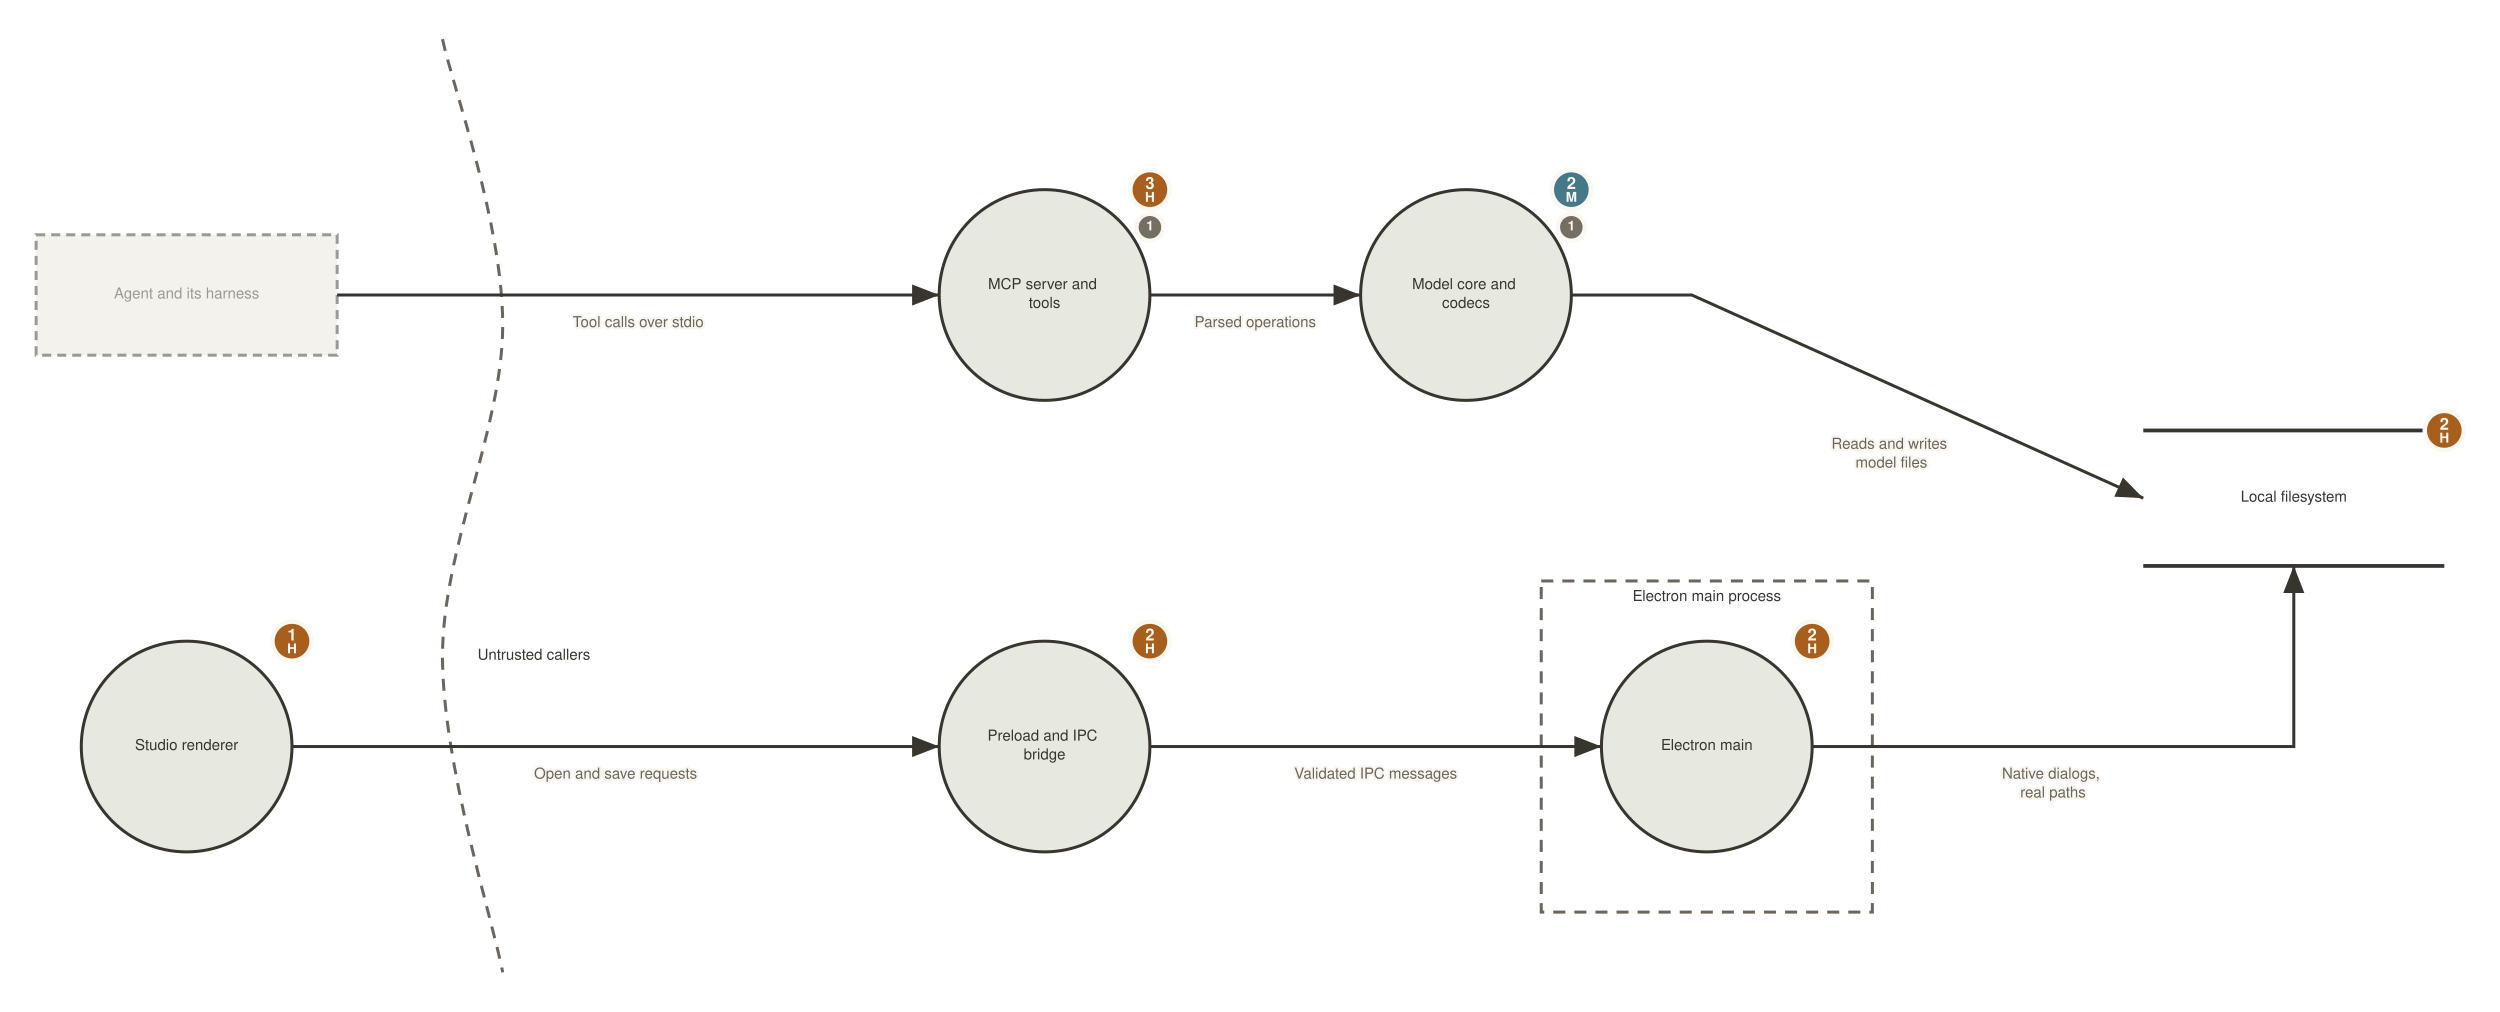
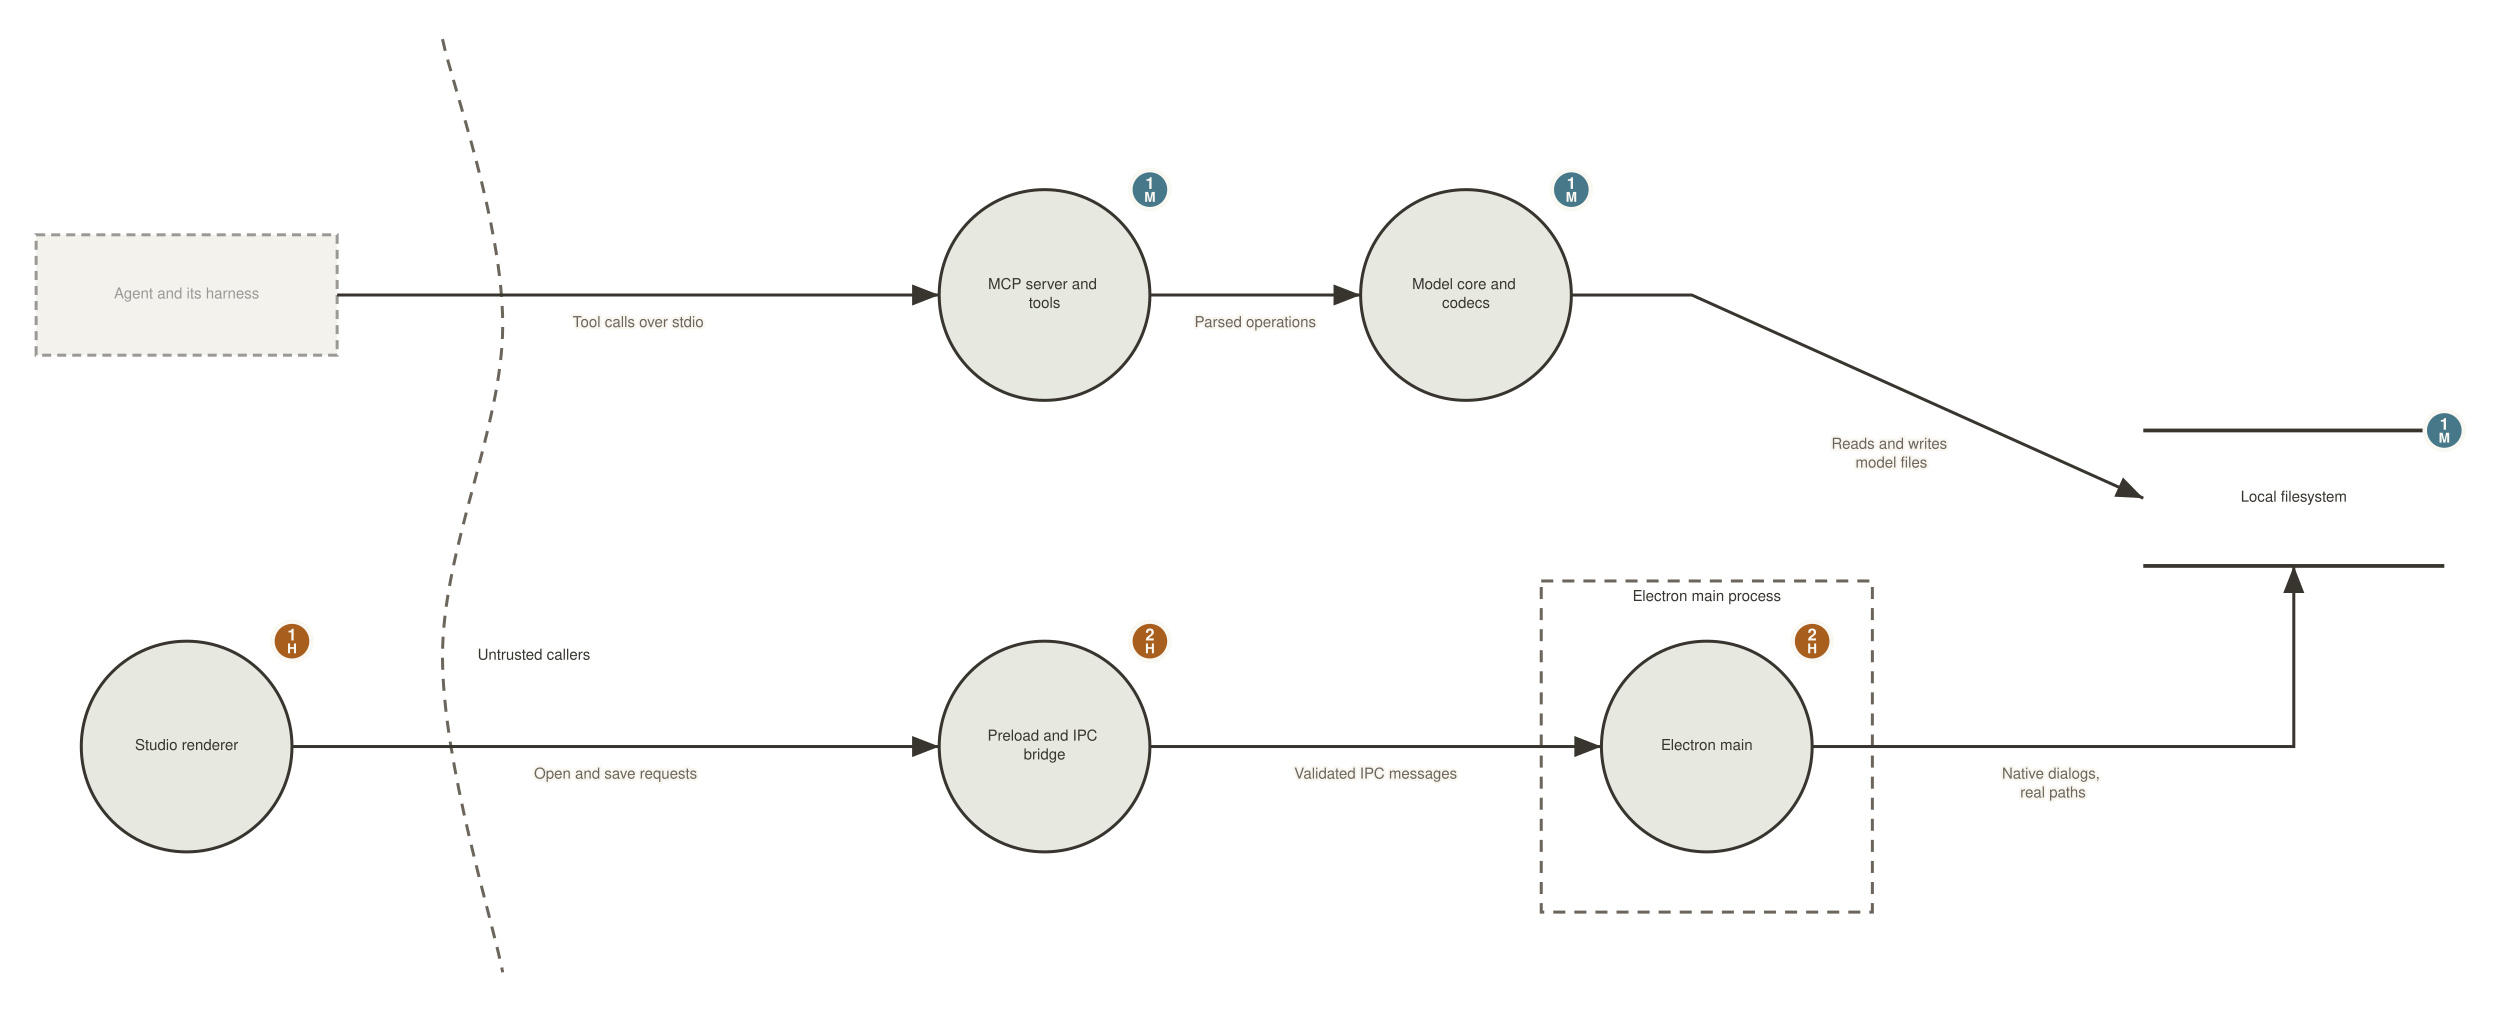
<svg xmlns="http://www.w3.org/2000/svg" viewBox="6 34 1661 672">
  <style>.pn-element {
  font-family: 'Helvetica Neue', Helvetica, Arial, sans-serif;
}
.pn-shape {
  fill: #FAF8F2;
  stroke: #38342E;
  stroke-width: 2;
}
.pn-actor {
  fill: #EAE5DA;
}
.pn-process {
  fill: #E7E9E1;
}
.pn-store {
  fill: none;
  stroke-width: 2.5;
}
.pn-boundary-box,
.pn-boundary-curve {
  fill: none;
  stroke: #6B655C;
  stroke-width: 2;
  stroke-dasharray: 8 6;
}
.pn-out-of-scope {
  opacity: 0.5;
}
.pn-out-of-scope .pn-shape {
  stroke-dasharray: 6 4;
}
.pn-label {
  fill: #38342E;
  font-size: 10px;
  font-weight: 500;
  text-anchor: middle;
  dominant-baseline: central;
}
.pn-note {
  fill: #6B655C;
  font-size: 12px;
  text-anchor: middle;
  dominant-baseline: central;
}
.pn-flow {
  fill: none;
}
.pn-flow-arrow {
  fill: #38342E;
  stroke: none;
}
.pn-flow-label {
  fill: #6B655C;
  font-size: 10px;
  text-anchor: middle;
  dominant-baseline: central;
  paint-order: stroke;
  stroke: #F9F6F0;
  stroke-width: 3;
  stroke-linejoin: round;
}
.pn-badge {
  stroke: #FAF8F2;
  stroke-width: 3;
}
.pn-badge-count {
  fill: #FAF8F2;
  stroke: none;
  font-weight: 600;
  text-anchor: middle;
  dominant-baseline: central;
}
.pn-badge-primary .pn-badge-count {
  font-size: 11px;
}
.pn-badge-secondary .pn-badge-count {
  font-size: 9px;
}
.pn-badge-mark {
  fill: #FAF8F2;
  stroke: none;
  font-size: 9px;
  font-weight: 700;
  text-anchor: middle;
  dominant-baseline: central;
}
.pn-badge-flag {
  stroke-linejoin: round;
}
.pn-tone-critical {
  fill: #C14339;
}
.pn-tone-high {
  fill: #A85E1D;
}
.pn-tone-medium {
  fill: #46788A;
}
.pn-tone-low {
  fill: #4B6B50;
}
.pn-tone-neutral {
  fill: #756E63;
}
.pn-tone-flag {
  fill: #38342E;
}
</style>
  <g transform="translate(298, 58)">
    <g class="pn-element">
      <path class="pn-shape pn-boundary-curve" d="M 2 2 C 8.667 33.667 42 123.667 42 192 C 42 260.333 2 340.333 2 412 C 2 483.667 35.333 587 42 622" />
      <text class="pn-label" x="62.75" y="412">
        <tspan x="62.75" dy="0">Untrusted callers</tspan>
      </text>
    </g>
  </g>
  <g transform="translate(1030, 420)">
    <g class="pn-element">
      <rect class="pn-shape pn-boundary-box" width="220" height="220" />
      <text class="pn-label" x="110" y="11">
        <tspan x="110" dy="0">Electron main process</tspan>
      </text>
    </g>
  </g>
  <g transform="translate(30, 190)">
    <g class="pn-element pn-out-of-scope">
      <rect class="pn-shape pn-actor" width="200" height="80" />
      <text class="pn-label" x="100" y="40">
        <tspan x="100" dy="0">Agent and its harness</tspan>
      </text>
    </g>
  </g>
  <g transform="translate(60, 460)">
    <g class="pn-element">
      <circle class="pn-shape pn-process" cx="70" cy="70" r="70" />
      <text class="pn-label" x="70" y="70">
        <tspan x="70" dy="0">Studio renderer</tspan>
      </text>
      <g class="pn-badge" transform="translate(140, 0)">
        <g class="pn-badge-primary">
          <circle class="pn-tone-high" r="13" />
          <text class="pn-badge-count" y="-3">1</text>
          <text class="pn-badge-mark" y="6">H</text>
        </g>
      </g>
    </g>
  </g>
  <g transform="translate(630, 160)">
    <g class="pn-element">
      <circle class="pn-shape pn-process" cx="70" cy="70" r="70" />
      <text class="pn-label" x="70" y="63.75">
        <tspan x="70" dy="0">MCP server and</tspan>
        <tspan x="70" dy="12.5">tools</tspan>
      </text>
      <g class="pn-badge" transform="translate(140, 0)">
        <g class="pn-badge-primary">
-           <circle class="pn-tone-high" r="13" />
-           <text class="pn-badge-count" y="-3">3</text>
-           <text class="pn-badge-mark" y="6">H</text>
-         </g>
-         <g class="pn-badge-secondary" transform="translate(0, 25)">
-           <circle class="pn-tone-neutral" r="9" />
-           <text class="pn-badge-count">1</text>
+           <circle class="pn-tone-medium" r="13" />
+           <text class="pn-badge-count" y="-3">1</text>
+           <text class="pn-badge-mark" y="6">M</text>
        </g>
      </g>
    </g>
  </g>
  <g transform="translate(910, 160)">
    <g class="pn-element">
      <circle class="pn-shape pn-process" cx="70" cy="70" r="70" />
      <text class="pn-label" x="70" y="63.75">
        <tspan x="70" dy="0">Model core and</tspan>
        <tspan x="70" dy="12.5">codecs</tspan>
      </text>
      <g class="pn-badge" transform="translate(140, 0)">
        <g class="pn-badge-primary">
          <circle class="pn-tone-medium" r="13" />
-           <text class="pn-badge-count" y="-3">2</text>
+           <text class="pn-badge-count" y="-3">1</text>
          <text class="pn-badge-mark" y="6">M</text>
-         </g>
-         <g class="pn-badge-secondary" transform="translate(0, 25)">
-           <circle class="pn-tone-neutral" r="9" />
-           <text class="pn-badge-count">1</text>
        </g>
      </g>
    </g>
  </g>
  <g transform="translate(630, 460)">
    <g class="pn-element">
      <circle class="pn-shape pn-process" cx="70" cy="70" r="70" />
      <text class="pn-label" x="70" y="63.75">
        <tspan x="70" dy="0">Preload and IPC</tspan>
        <tspan x="70" dy="12.5">bridge</tspan>
      </text>
      <g class="pn-badge" transform="translate(140, 0)">
        <g class="pn-badge-primary">
          <circle class="pn-tone-high" r="13" />
          <text class="pn-badge-count" y="-3">2</text>
          <text class="pn-badge-mark" y="6">H</text>
        </g>
      </g>
    </g>
  </g>
  <g transform="translate(1070, 460)">
    <g class="pn-element">
      <circle class="pn-shape pn-process" cx="70" cy="70" r="70" />
      <text class="pn-label" x="70" y="70">
        <tspan x="70" dy="0">Electron main</tspan>
      </text>
      <g class="pn-badge" transform="translate(140, 0)">
        <g class="pn-badge-primary">
          <circle class="pn-tone-high" r="13" />
          <text class="pn-badge-count" y="-3">2</text>
          <text class="pn-badge-mark" y="6">H</text>
        </g>
      </g>
    </g>
  </g>
  <g transform="translate(1430, 320)">
    <g class="pn-element">
      <line class="pn-shape pn-store" x1="0" y1="0" x2="200" y2="0" />
      <line class="pn-shape pn-store" x1="0" y1="90" x2="200" y2="90" />
      <text class="pn-label" x="100" y="45">
        <tspan x="100" dy="0">Local filesystem</tspan>
      </text>
      <g class="pn-badge" transform="translate(200, 0)">
        <g class="pn-badge-primary">
-           <circle class="pn-tone-high" r="13" />
-           <text class="pn-badge-count" y="-3">2</text>
-           <text class="pn-badge-mark" y="6">H</text>
+           <circle class="pn-tone-medium" r="13" />
+           <text class="pn-badge-count" y="-3">1</text>
+           <text class="pn-badge-mark" y="6">M</text>
        </g>
      </g>
    </g>
  </g>
  <g class="pn-element">
    <path class="pn-shape pn-flow" d="M 230 230 L 630 230" />
    <path class="pn-flow-arrow" d="M 630 230 L 612 237 L 612 223 Z" />
    <text class="pn-flow-label" x="430" y="249">
      <tspan x="430" dy="0">Tool calls over stdio</tspan>
    </text>
  </g>
  <g class="pn-element">
    <path class="pn-shape pn-flow" d="M 770 230 L 910 230" />
    <path class="pn-flow-arrow" d="M 910 230 L 892 237 L 892 223 Z" />
    <text class="pn-flow-label" x="840" y="249">
      <tspan x="840" dy="0">Parsed operations</tspan>
    </text>
  </g>
  <g class="pn-element">
    <path class="pn-shape pn-flow" d="M 1050 230 L 1130 230 L 1430 365" />
    <path class="pn-flow-arrow" d="M 1430 365 L 1410.713 363.997 L 1416.458 351.23 Z" />
    <text class="pn-flow-label" x="1262.635" y="329.838">
      <tspan x="1262.635" dy="0">Reads and writes</tspan>
      <tspan x="1262.635" dy="12.5">model files</tspan>
    </text>
  </g>
  <g class="pn-element">
    <path class="pn-shape pn-flow" d="M 200 530 L 630 530" />
    <path class="pn-flow-arrow" d="M 630 530 L 612 537 L 612 523 Z" />
    <text class="pn-flow-label" x="415" y="549">
      <tspan x="415" dy="0">Open and save requests</tspan>
    </text>
  </g>
  <g class="pn-element">
    <path class="pn-shape pn-flow" d="M 770 530 L 1070 530" />
    <path class="pn-flow-arrow" d="M 1070 530 L 1052 537 L 1052 523 Z" />
    <text class="pn-flow-label" x="920" y="549">
      <tspan x="920" dy="0">Validated IPC messages</tspan>
    </text>
  </g>
  <g class="pn-element">
    <path class="pn-shape pn-flow" d="M 1210 530 L 1530 530 L 1530 410" />
    <path class="pn-flow-arrow" d="M 1530 410 L 1537 428 L 1523 428 Z" />
    <text class="pn-flow-label" x="1370" y="549">
      <tspan x="1370" dy="0">Native dialogs,</tspan>
      <tspan x="1370" dy="12.5">real paths</tspan>
    </text>
  </g>
</svg>
